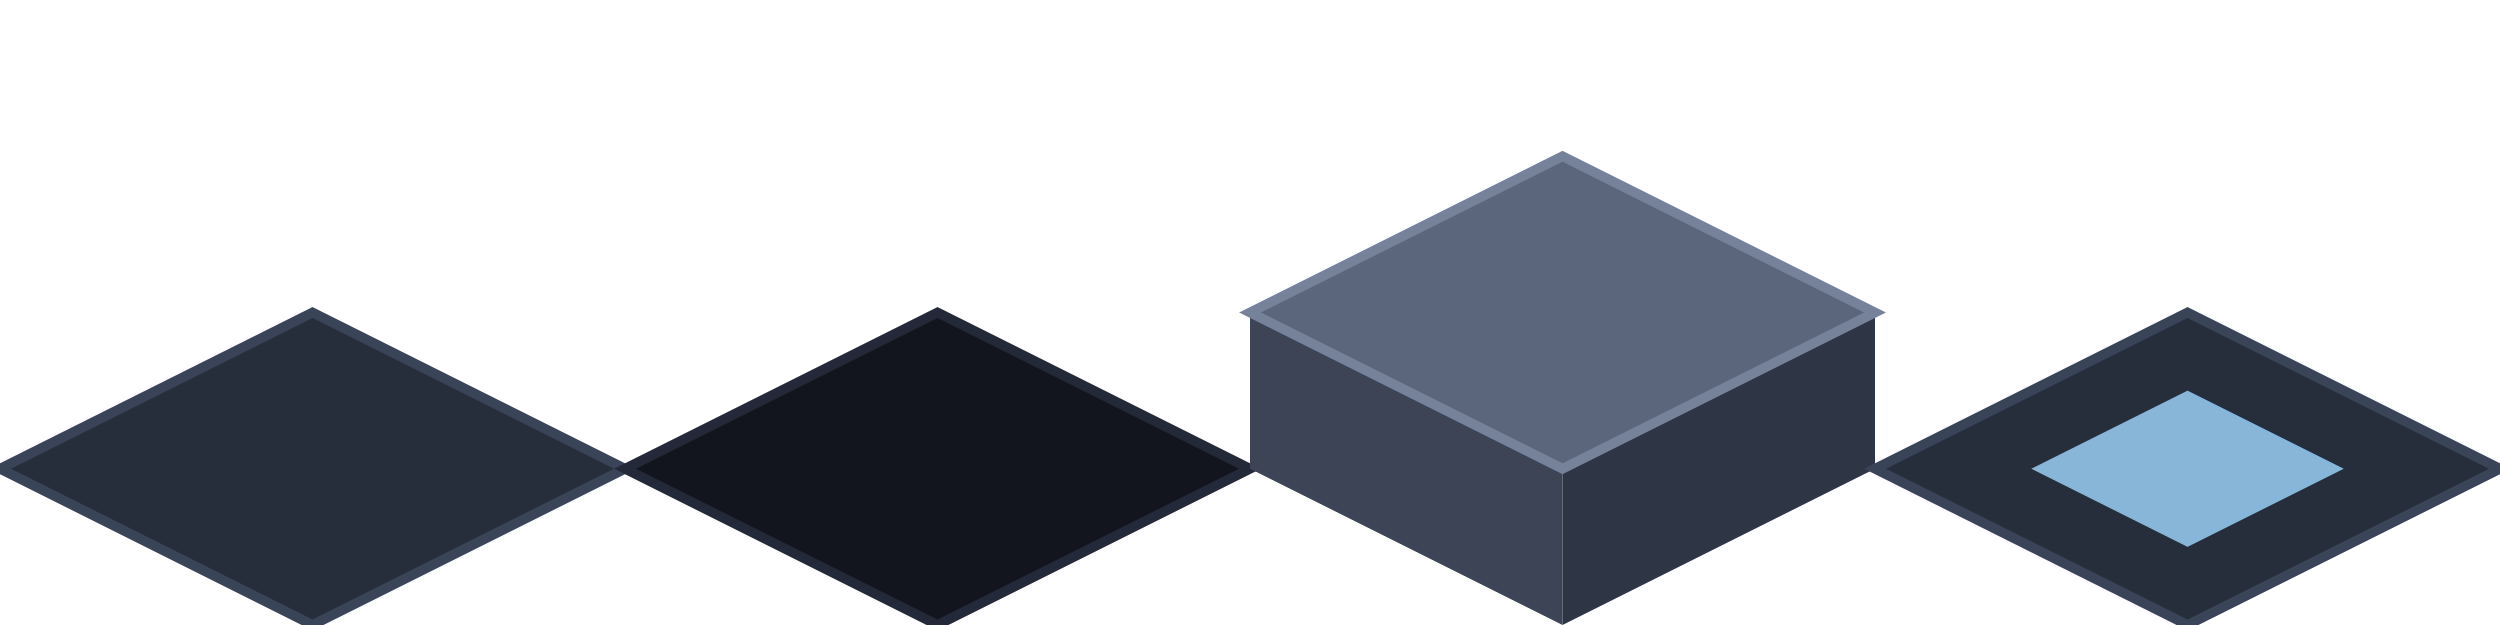
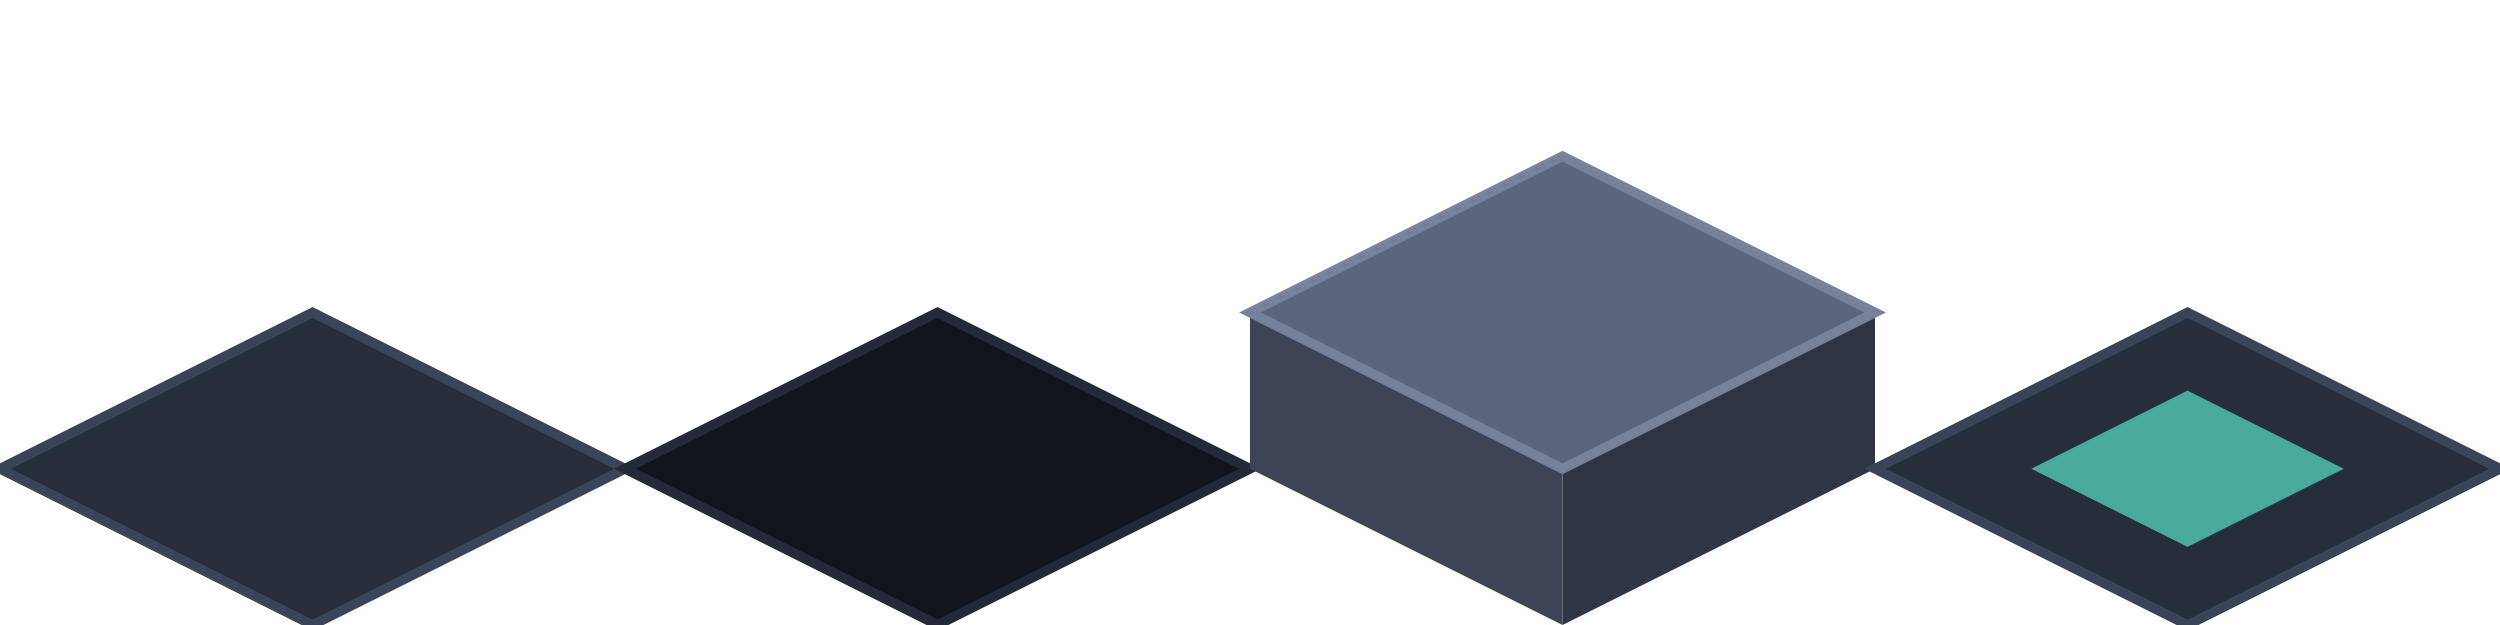
<svg xmlns="http://www.w3.org/2000/svg" width="512" height="128" viewBox="0 0 512 128">
  <polygon points="64,64 128,96 64,128 0,96" fill="#262d3b" stroke="#3a4458" stroke-width="2" />
  <polygon points="192,64 256,96 192,128 128,96" fill="#12151d" stroke="#232938" stroke-width="2" />
  <polygon points="256,64 320,96 320,128 256,96" fill="#3c4456" />
  <polygon points="320,96 384,64 384,96 320,128" fill="#2e3544" />
  <polygon points="320,32 384,64 320,96 256,64" fill="#5b667c" stroke="#76829a" stroke-width="2" />
  <polygon points="448,64 512,96 448,128 384,96" fill="#262d3b" stroke="#3a4458" stroke-width="2" />
-   <polygon points="448,80 480,96 448,112 416,96" fill="#9fd8ff" opacity="0.8" />
+   <polygon points="448,80 480,96 448,112 416,96" fill="#4fb8a8" opacity="0.9" />
</svg>
